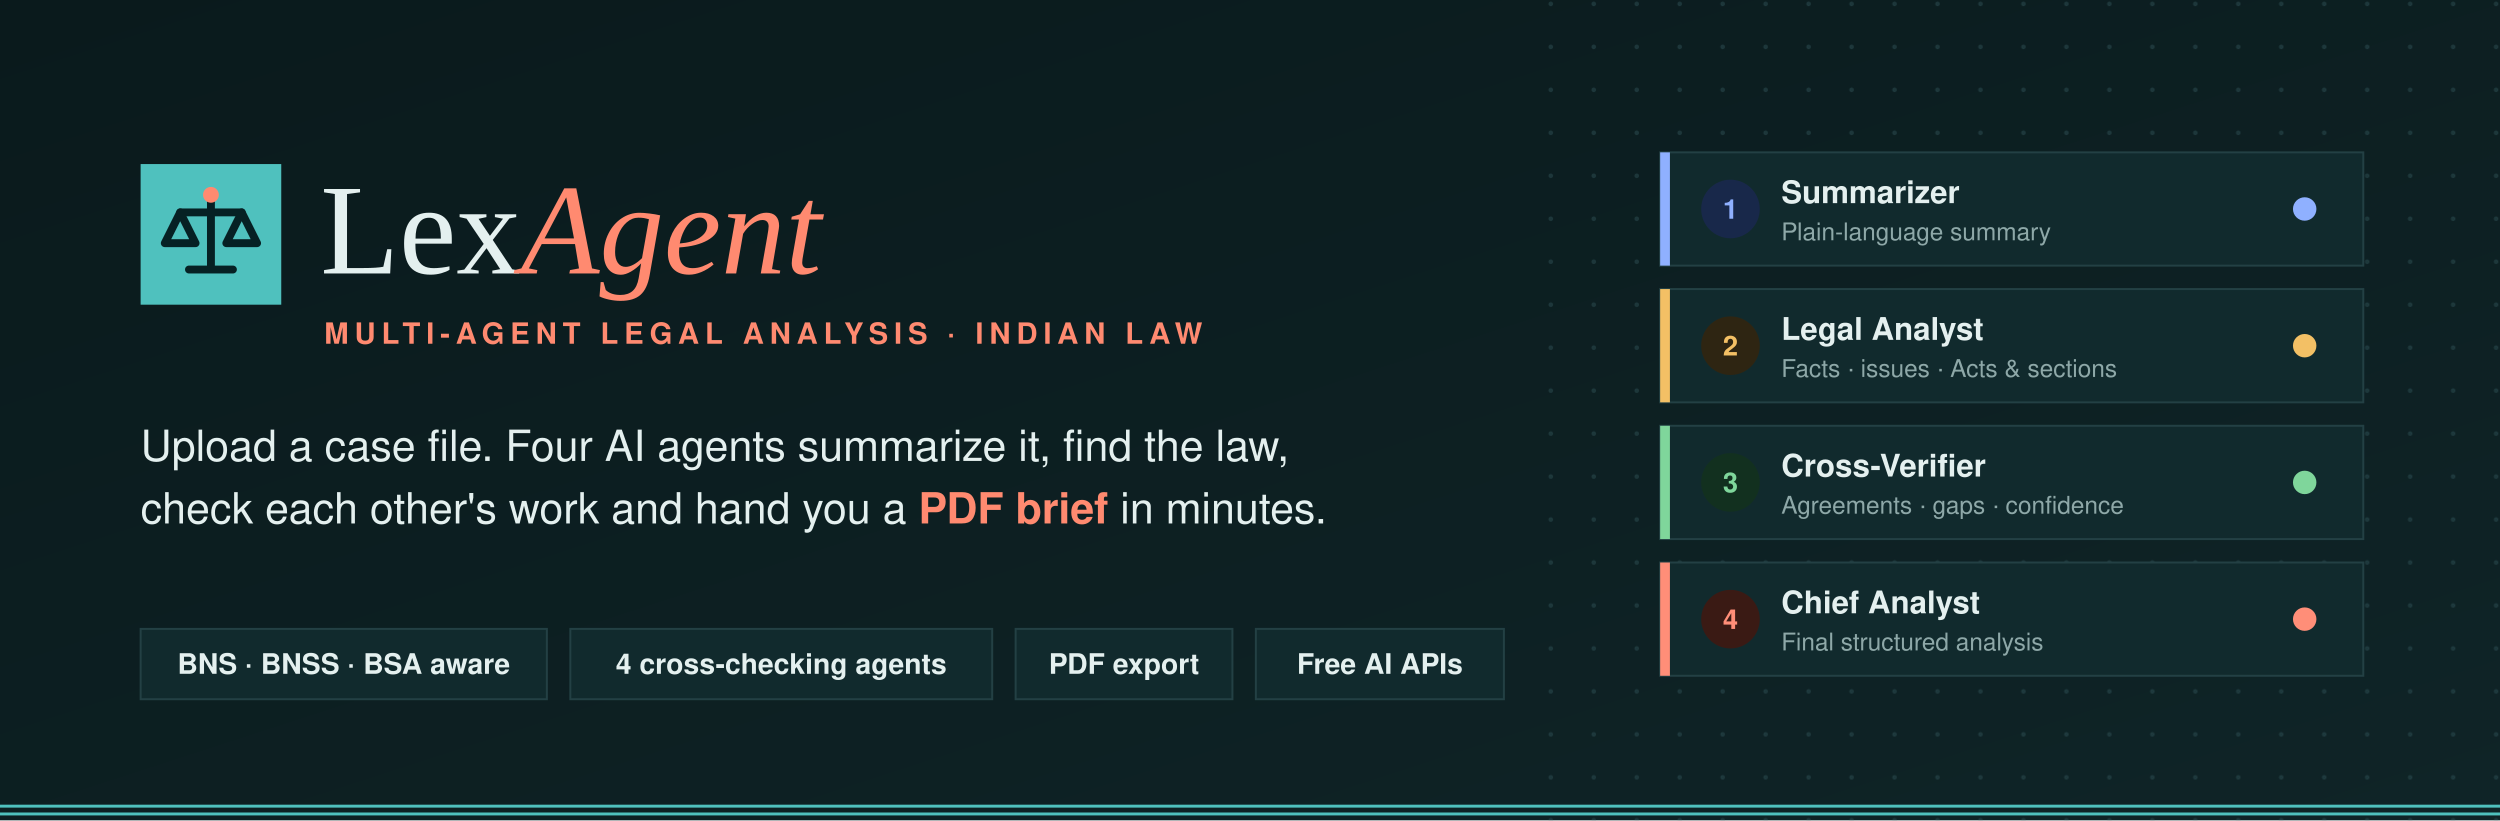
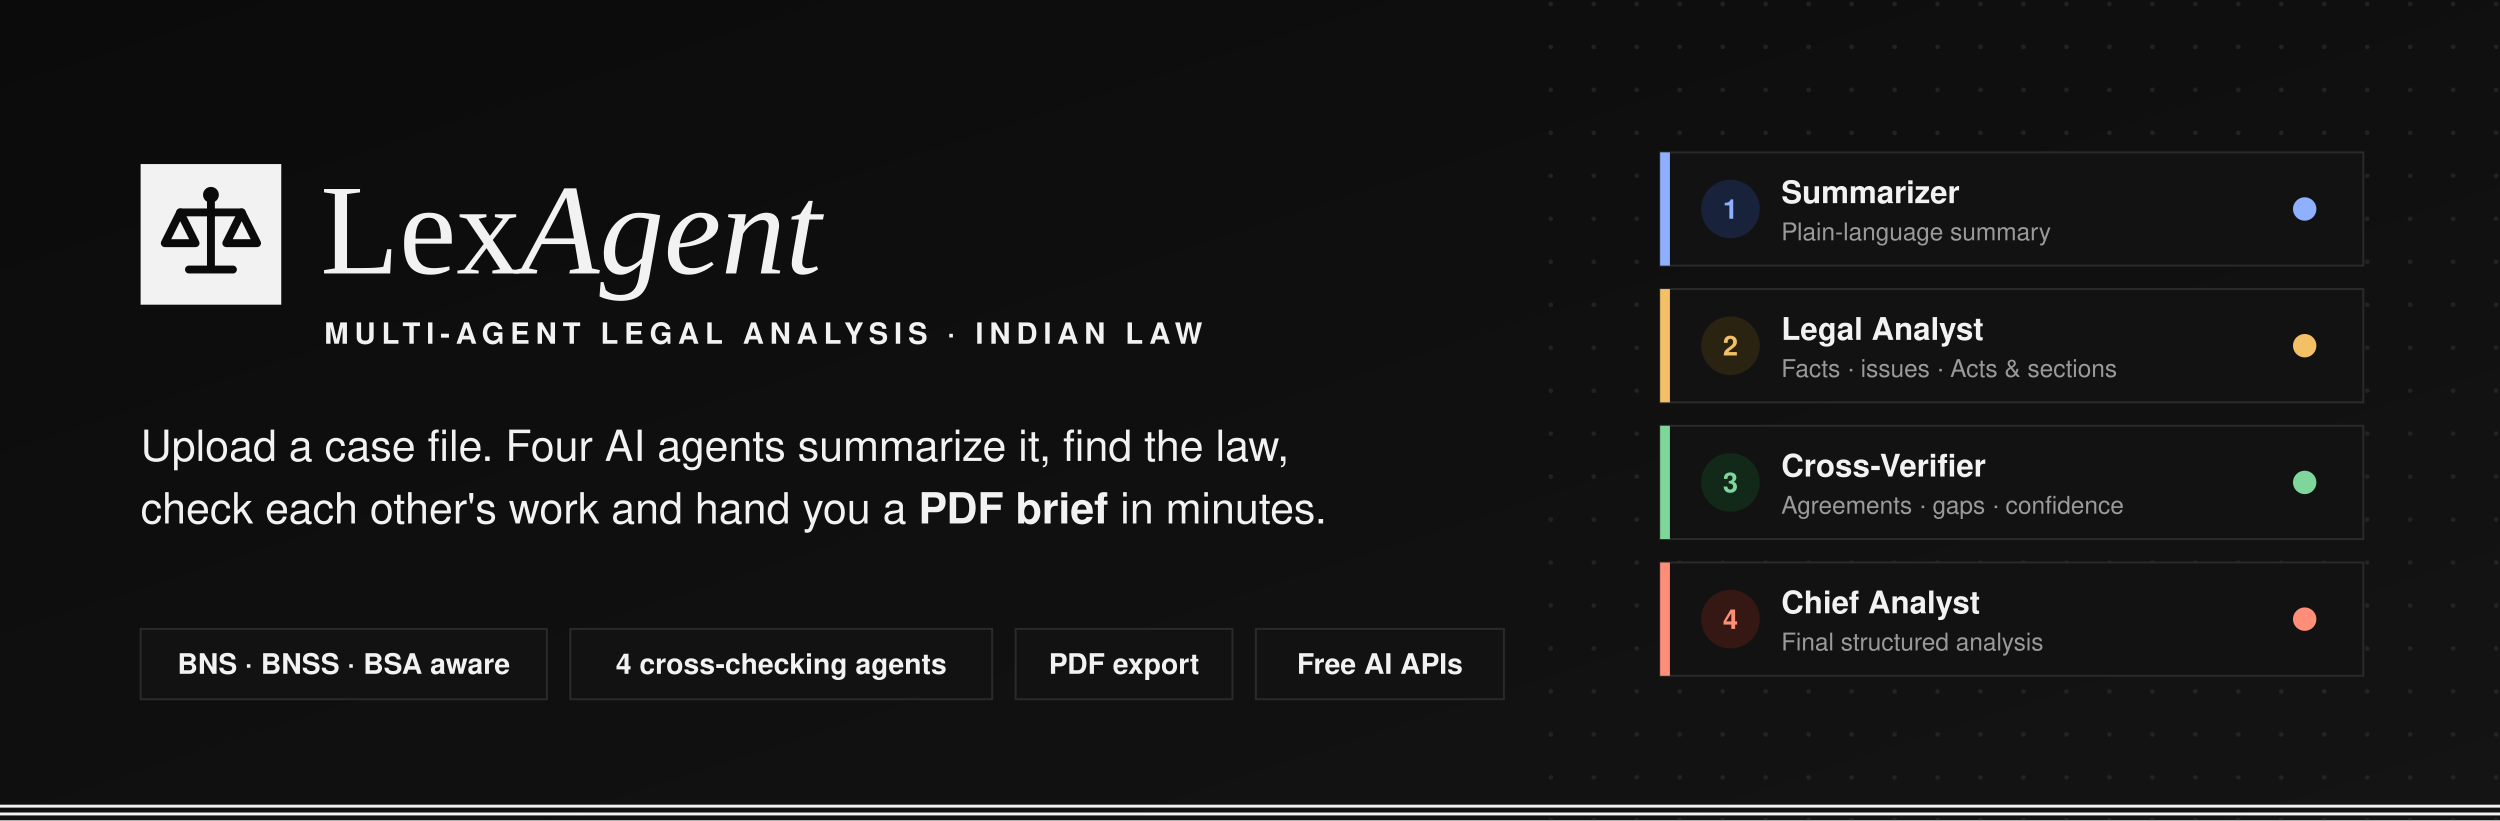
<svg xmlns="http://www.w3.org/2000/svg" width="1280" height="420" viewBox="0 0 1280 420" role="img" aria-label="LexAgent: multi-agent legal case analysis for Indian law">
  <defs>
    <linearGradient id="g" x1="0" y1="0" x2="1" y2="1">
-       <stop offset="0" stop-color="#0a1a1c" />
-       <stop offset="1" stop-color="#0f2427" />
+       <stop offset="0" stop-color="#0b0b0b" />
+       <stop offset="1" stop-color="#141414" />
    </linearGradient>
    <clipPath id="clip">
      <rect width="1280" height="420" />
    </clipPath>
    <pattern id="dots" width="22" height="22" patternUnits="userSpaceOnUse">
-       <circle cx="2" cy="2" r="1.2" fill="#234044" />
+       <circle cx="2" cy="2" r="1.2" fill="#2a2a2a" />
    </pattern>
  </defs>
  <g clip-path="url(#clip)">
    <rect width="1280" height="420" fill="url(#g)" />
    <rect x="780" y="0" width="500" height="420" fill="url(#dots)" opacity="0.7" />
-     <rect x="0" y="412" width="1280" height="1.5" fill="#4fc1be" />
-     <rect x="0" y="416" width="1280" height="1.5" fill="#4fc1be" />
+     <rect x="0" y="412" width="1280" height="1.5" fill="#f2f2f2" />
+     <rect x="0" y="416" width="1280" height="1.5" fill="#f2f2f2" />
  </g>
  <g transform="translate(72 84) scale(1.125)">
-     <rect width="64" height="64" fill="#4fc1be" />
-     <g fill="none" stroke="#062124" stroke-width="3.6" stroke-linecap="round" stroke-linejoin="round">
+     <rect width="64" height="64" fill="#f2f2f2" />
+     <g fill="none" stroke="#0b0b0b" stroke-width="3.6" stroke-linecap="round" stroke-linejoin="round">
      <path d="M32 14v34M22 48h20M18 22h28" />
      <path d="M18 22l-7 14h14zM46 22l-7 14h14z" />
    </g>
-     <circle cx="32" cy="14" r="3.6" fill="#ff8a70" />
+     <circle cx="32" cy="14" r="3.6" fill="#0b0b0b" />
  </g>
-   <text x="164" y="140" font-family="Georgia, 'Times New Roman', serif" font-size="66" fill="#e4f0ef">Lex<tspan font-style="italic" fill="#ff8a70">Agent</tspan>
+   <text x="164" y="140" font-family="Georgia, 'Times New Roman', serif" font-size="66" fill="#f2f2f2">Lex<tspan font-style="italic" fill="#f2f2f2">Agent</tspan>
  </text>
-   <text x="166" y="176" font-family="'Segoe UI', Helvetica, Arial, sans-serif" font-size="15" font-weight="700" letter-spacing="3" fill="#ff8a70">MULTI-AGENT LEGAL ANALYSIS · INDIAN LAW</text>
-   <text x="72" y="236" font-family="'Segoe UI', Helvetica, Arial, sans-serif" font-size="22" fill="#e4f0ef">Upload a case file. Four AI agents summarize it, find the law,</text>
-   <text x="72" y="268" font-family="'Segoe UI', Helvetica, Arial, sans-serif" font-size="22" fill="#e4f0ef">check each other's work and hand you a <tspan font-weight="700" fill="#ff8a70">PDF brief</tspan> in minutes.</text>
+   <text x="166" y="176" font-family="'Segoe UI', Helvetica, Arial, sans-serif" font-size="15" font-weight="700" letter-spacing="3" fill="#f2f2f2">MULTI-AGENT LEGAL ANALYSIS · INDIAN LAW</text>
+   <text x="72" y="236" font-family="'Segoe UI', Helvetica, Arial, sans-serif" font-size="22" fill="#f2f2f2">Upload a case file. Four AI agents summarize it, find the law,</text>
+   <text x="72" y="268" font-family="'Segoe UI', Helvetica, Arial, sans-serif" font-size="22" fill="#f2f2f2">check each other's work and hand you a <tspan font-weight="700" fill="#f2f2f2">PDF brief</tspan> in minutes.</text>
  <g transform="translate(72 322)">
-     <rect width="208" height="36" fill="#112a2d" stroke="#234044" />
-     <text x="104" y="23" text-anchor="middle" font-family="'Segoe UI', Helvetica, Arial, sans-serif" font-size="14.5" font-weight="600" fill="#e4f0ef">BNS · BNSS · BSA aware</text>
+     <rect width="208" height="36" fill="#121212" stroke="#2a2a2a" />
+     <text x="104" y="23" text-anchor="middle" font-family="'Segoe UI', Helvetica, Arial, sans-serif" font-size="14.5" font-weight="600" fill="#f2f2f2">BNS · BNSS · BSA aware</text>
  </g>
  <g transform="translate(292 322)">
-     <rect width="216" height="36" fill="#112a2d" stroke="#234044" />
-     <text x="108" y="23" text-anchor="middle" font-family="'Segoe UI', Helvetica, Arial, sans-serif" font-size="14.5" font-weight="600" fill="#e4f0ef">4 cross-checking agents</text>
+     <rect width="216" height="36" fill="#121212" stroke="#2a2a2a" />
+     <text x="108" y="23" text-anchor="middle" font-family="'Segoe UI', Helvetica, Arial, sans-serif" font-size="14.5" font-weight="600" fill="#f2f2f2">4 cross-checking agents</text>
  </g>
  <g transform="translate(520 322)">
-     <rect width="111" height="36" fill="#112a2d" stroke="#234044" />
-     <text x="55.5" y="23" text-anchor="middle" font-family="'Segoe UI', Helvetica, Arial, sans-serif" font-size="14.5" font-weight="600" fill="#e4f0ef">PDF export</text>
+     <rect width="111" height="36" fill="#121212" stroke="#2a2a2a" />
+     <text x="55.5" y="23" text-anchor="middle" font-family="'Segoe UI', Helvetica, Arial, sans-serif" font-size="14.5" font-weight="600" fill="#f2f2f2">PDF export</text>
  </g>
  <g transform="translate(643 322)">
-     <rect width="127" height="36" fill="#112a2d" stroke="#234044" />
-     <text x="63.5" y="23" text-anchor="middle" font-family="'Segoe UI', Helvetica, Arial, sans-serif" font-size="14.5" font-weight="600" fill="#e4f0ef">Free AI APIs</text>
+     <rect width="127" height="36" fill="#121212" stroke="#2a2a2a" />
+     <text x="63.5" y="23" text-anchor="middle" font-family="'Segoe UI', Helvetica, Arial, sans-serif" font-size="14.5" font-weight="600" fill="#f2f2f2">Free AI APIs</text>
  </g>
  <g transform="translate(850 78)">
-     <rect width="360" height="58" fill="#112a2d" stroke="#234044" />
+     <rect width="360" height="58" fill="#121212" stroke="#2a2a2a" />
    <rect width="5" height="58" fill="#8fb0ff" />
-     <circle cx="36" cy="29" r="15" fill="#18284a" />
+     <circle cx="36" cy="29" r="15" fill="#18223a" />
    <text x="36" y="34" text-anchor="middle" font-family="'Segoe UI', Helvetica, Arial, sans-serif" font-size="14" font-weight="800" fill="#8fb0ff">1</text>
-     <text x="62" y="26" font-family="'Segoe UI', Helvetica, Arial, sans-serif" font-size="16" font-weight="700" fill="#e4f0ef">Summarizer</text>
-     <text x="62" y="45" font-family="'Segoe UI', Helvetica, Arial, sans-serif" font-size="12.5" fill="#8ea8a8">Plain-language summary</text>
+     <text x="62" y="26" font-family="'Segoe UI', Helvetica, Arial, sans-serif" font-size="16" font-weight="700" fill="#f2f2f2">Summarizer</text>
+     <text x="62" y="45" font-family="'Segoe UI', Helvetica, Arial, sans-serif" font-size="12.5" fill="#9a9a9a">Plain-language summary</text>
    <g>
      <circle cx="330" cy="29" r="6" fill="#8fb0ff">
        <animate attributeName="opacity" values="1;0.25;1" dur="1s" repeatCount="indefinite" />
      </circle>
      <animate attributeName="opacity" values="1;1;0;0" keyTimes="0;0.275;0.275;1" dur="8s" repeatCount="indefinite" />
    </g>
    <g opacity="0">
      <circle cx="330" cy="29" r="11" fill="#8fb0ff" />
-       <path d="M324.5 29.5l4 4 7-8" fill="none" stroke="#112a2d" stroke-width="2.6" stroke-linecap="round" stroke-linejoin="round" />
+       <path d="M324.5 29.5l4 4 7-8" fill="none" stroke="#121212" stroke-width="2.6" stroke-linecap="round" stroke-linejoin="round" />
      <animate attributeName="opacity" values="0;0;1;1" keyTimes="0;0.275;0.275;1" dur="8s" repeatCount="indefinite" />
    </g>
  </g>
  <g transform="translate(850 148)">
-     <rect width="360" height="58" fill="#112a2d" stroke="#234044" />
+     <rect width="360" height="58" fill="#121212" stroke="#2a2a2a" />
    <rect width="5" height="58" fill="#f3c065" />
-     <circle cx="36" cy="29" r="15" fill="#2e2512" />
+     <circle cx="36" cy="29" r="15" fill="#2b2312" />
    <text x="36" y="34" text-anchor="middle" font-family="'Segoe UI', Helvetica, Arial, sans-serif" font-size="14" font-weight="800" fill="#f3c065">2</text>
-     <text x="62" y="26" font-family="'Segoe UI', Helvetica, Arial, sans-serif" font-size="16" font-weight="700" fill="#e4f0ef">Legal Analyst</text>
-     <text x="62" y="45" font-family="'Segoe UI', Helvetica, Arial, sans-serif" font-size="12.5" fill="#8ea8a8">Facts · issues · Acts &amp; sections</text>
+     <text x="62" y="26" font-family="'Segoe UI', Helvetica, Arial, sans-serif" font-size="16" font-weight="700" fill="#f2f2f2">Legal Analyst</text>
+     <text x="62" y="45" font-family="'Segoe UI', Helvetica, Arial, sans-serif" font-size="12.5" fill="#9a9a9a">Facts · issues · Acts &amp; sections</text>
    <g>
      <circle cx="330" cy="29" r="6" fill="#f3c065">
        <animate attributeName="opacity" values="1;0.25;1" dur="1s" repeatCount="indefinite" />
      </circle>
      <animate attributeName="opacity" values="1;1;0;0" keyTimes="0;0.325;0.325;1" dur="8s" repeatCount="indefinite" />
    </g>
    <g opacity="0">
      <circle cx="330" cy="29" r="11" fill="#f3c065" />
-       <path d="M324.5 29.5l4 4 7-8" fill="none" stroke="#112a2d" stroke-width="2.6" stroke-linecap="round" stroke-linejoin="round" />
+       <path d="M324.5 29.5l4 4 7-8" fill="none" stroke="#121212" stroke-width="2.6" stroke-linecap="round" stroke-linejoin="round" />
      <animate attributeName="opacity" values="0;0;1;1" keyTimes="0;0.325;0.325;1" dur="8s" repeatCount="indefinite" />
    </g>
  </g>
  <g transform="translate(850 218)">
-     <rect width="360" height="58" fill="#112a2d" stroke="#234044" />
+     <rect width="360" height="58" fill="#121212" stroke="#2a2a2a" />
    <rect width="5" height="58" fill="#7fd69b" />
-     <circle cx="36" cy="29" r="15" fill="#12301f" />
+     <circle cx="36" cy="29" r="15" fill="#12291a" />
    <text x="36" y="34" text-anchor="middle" font-family="'Segoe UI', Helvetica, Arial, sans-serif" font-size="14" font-weight="800" fill="#7fd69b">3</text>
-     <text x="62" y="26" font-family="'Segoe UI', Helvetica, Arial, sans-serif" font-size="16" font-weight="700" fill="#e4f0ef">Cross-Verifier</text>
-     <text x="62" y="45" font-family="'Segoe UI', Helvetica, Arial, sans-serif" font-size="12.5" fill="#8ea8a8">Agreements · gaps · confidence</text>
+     <text x="62" y="26" font-family="'Segoe UI', Helvetica, Arial, sans-serif" font-size="16" font-weight="700" fill="#f2f2f2">Cross-Verifier</text>
+     <text x="62" y="45" font-family="'Segoe UI', Helvetica, Arial, sans-serif" font-size="12.5" fill="#9a9a9a">Agreements · gaps · confidence</text>
    <g>
      <circle cx="330" cy="29" r="6" fill="#7fd69b">
        <animate attributeName="opacity" values="1;0.25;1" dur="1s" repeatCount="indefinite" />
      </circle>
      <animate attributeName="opacity" values="1;1;0;0" keyTimes="0;0.550;0.550;1" dur="8s" repeatCount="indefinite" />
    </g>
    <g opacity="0">
      <circle cx="330" cy="29" r="11" fill="#7fd69b" />
-       <path d="M324.5 29.5l4 4 7-8" fill="none" stroke="#112a2d" stroke-width="2.6" stroke-linecap="round" stroke-linejoin="round" />
+       <path d="M324.5 29.5l4 4 7-8" fill="none" stroke="#121212" stroke-width="2.6" stroke-linecap="round" stroke-linejoin="round" />
      <animate attributeName="opacity" values="0;0;1;1" keyTimes="0;0.550;0.550;1" dur="8s" repeatCount="indefinite" />
    </g>
  </g>
  <g transform="translate(850 288)">
-     <rect width="360" height="58" fill="#112a2d" stroke="#234044" />
+     <rect width="360" height="58" fill="#121212" stroke="#2a2a2a" />
    <rect width="5" height="58" fill="#ff8e78" />
-     <circle cx="36" cy="29" r="15" fill="#3a1a14" />
+     <circle cx="36" cy="29" r="15" fill="#351813" />
    <text x="36" y="34" text-anchor="middle" font-family="'Segoe UI', Helvetica, Arial, sans-serif" font-size="14" font-weight="800" fill="#ff8e78">4</text>
-     <text x="62" y="26" font-family="'Segoe UI', Helvetica, Arial, sans-serif" font-size="16" font-weight="700" fill="#e4f0ef">Chief Analyst</text>
-     <text x="62" y="45" font-family="'Segoe UI', Helvetica, Arial, sans-serif" font-size="12.5" fill="#8ea8a8">Final structured analysis</text>
+     <text x="62" y="26" font-family="'Segoe UI', Helvetica, Arial, sans-serif" font-size="16" font-weight="700" fill="#f2f2f2">Chief Analyst</text>
+     <text x="62" y="45" font-family="'Segoe UI', Helvetica, Arial, sans-serif" font-size="12.5" fill="#9a9a9a">Final structured analysis</text>
    <g>
      <circle cx="330" cy="29" r="6" fill="#ff8e78">
        <animate attributeName="opacity" values="1;0.25;1" dur="1s" repeatCount="indefinite" />
      </circle>
      <animate attributeName="opacity" values="1;1;0;0" keyTimes="0;0.775;0.775;1" dur="8s" repeatCount="indefinite" />
    </g>
    <g opacity="0">
      <circle cx="330" cy="29" r="11" fill="#ff8e78" />
-       <path d="M324.5 29.5l4 4 7-8" fill="none" stroke="#112a2d" stroke-width="2.6" stroke-linecap="round" stroke-linejoin="round" />
+       <path d="M324.5 29.5l4 4 7-8" fill="none" stroke="#121212" stroke-width="2.6" stroke-linecap="round" stroke-linejoin="round" />
      <animate attributeName="opacity" values="0;0;1;1" keyTimes="0;0.775;0.775;1" dur="8s" repeatCount="indefinite" />
    </g>
  </g>
</svg>
